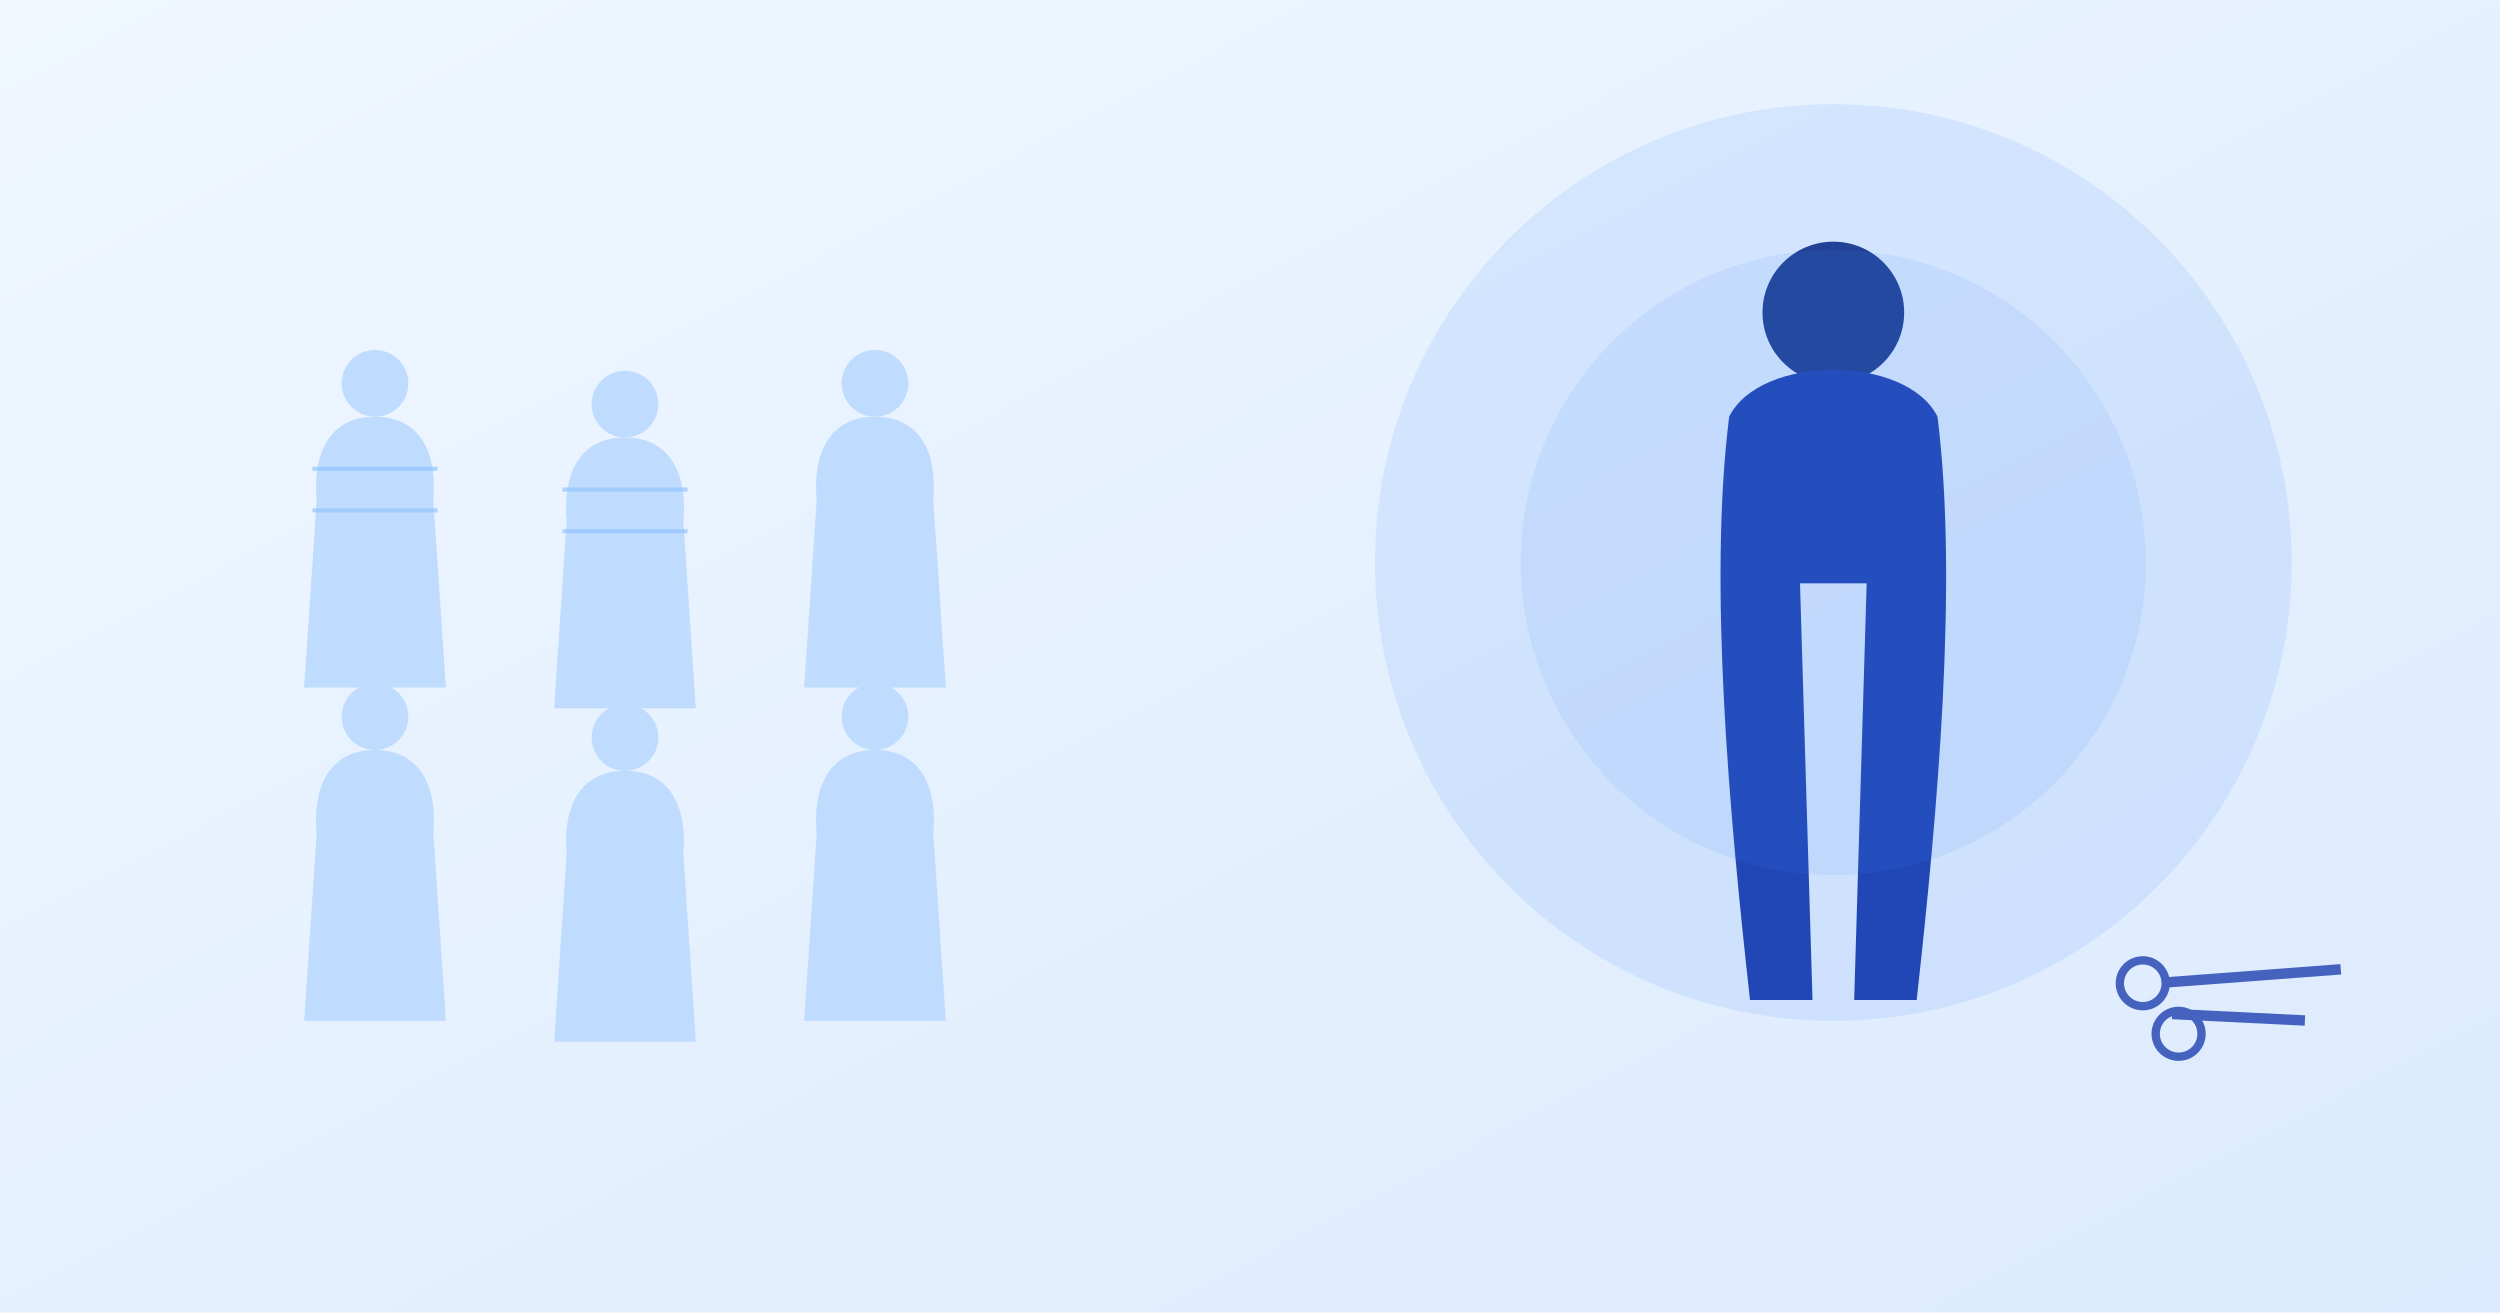
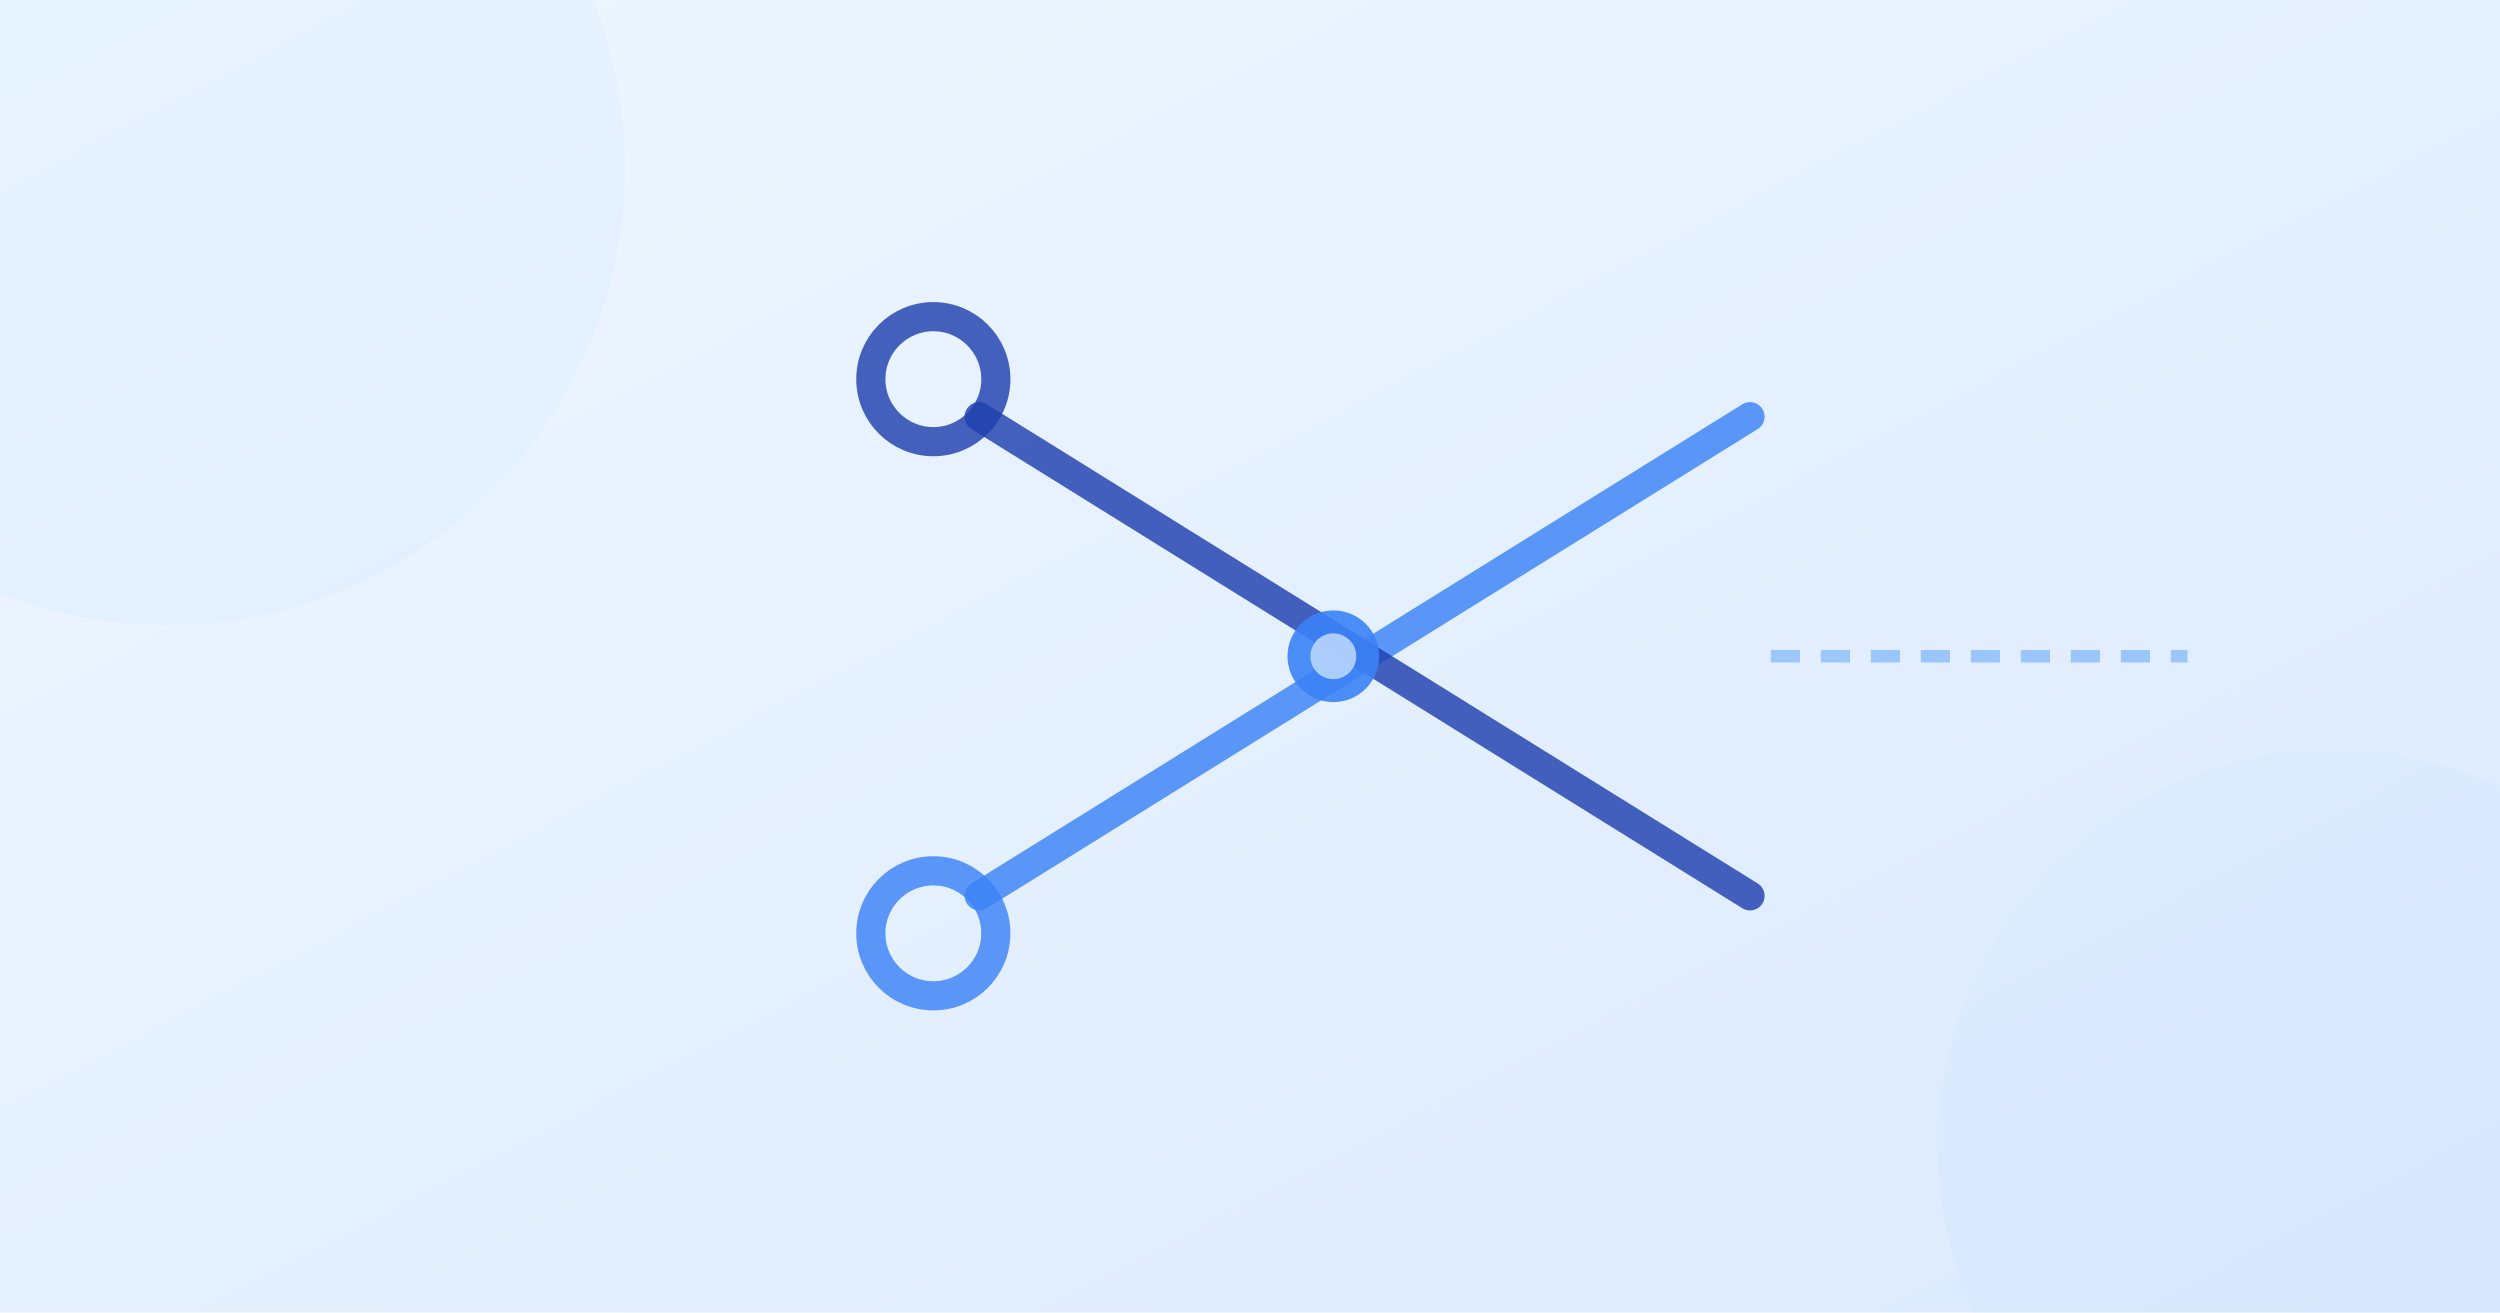
<svg xmlns="http://www.w3.org/2000/svg" width="1200" height="630" viewBox="0 0 1200 630">
  <defs>
-     <linearGradient id="bgGrad" x1="0" y1="0" x2="1" y2="1">
-       <stop offset="0%" stop-color="#f0f7ff" />
+     <linearGradient id="bg" x1="0" y1="0" x2="1" y2="1">
+       <stop offset="0%" stop-color="#eff6ff" />
      <stop offset="100%" stop-color="#dbeafe" />
    </linearGradient>
  </defs>
-   <rect width="1200" height="630" fill="url(#bgGrad)" />
-   <g fill="#bfdbfe">
-     <g transform="translate(180,200)">
-       <path d="M 0 0 C -22 0 -30 18 -28 40 L -34 130 L 34 130 L 28 40 C 30 18 22 0 0 0 Z" />
-       <circle cx="0" cy="-16" r="16" />
-     </g>
-     <g transform="translate(300,210)">
-       <path d="M 0 0 C -22 0 -30 18 -28 40 L -34 130 L 34 130 L 28 40 C 30 18 22 0 0 0 Z" />
-       <circle cx="0" cy="-16" r="16" />
-     </g>
-     <g transform="translate(180,360)">
-       <path d="M 0 0 C -22 0 -30 18 -28 40 L -34 130 L 34 130 L 28 40 C 30 18 22 0 0 0 Z" />
-       <circle cx="0" cy="-16" r="16" />
-     </g>
-     <g transform="translate(300,370)">
-       <path d="M 0 0 C -22 0 -30 18 -28 40 L -34 130 L 34 130 L 28 40 C 30 18 22 0 0 0 Z" />
-       <circle cx="0" cy="-16" r="16" />
-     </g>
-     <g transform="translate(420,200)">
-       <path d="M 0 0 C -22 0 -30 18 -28 40 L -34 130 L 34 130 L 28 40 C 30 18 22 0 0 0 Z" />
-       <circle cx="0" cy="-16" r="16" />
-     </g>
-     <g transform="translate(420,360)">
-       <path d="M 0 0 C -22 0 -30 18 -28 40 L -34 130 L 34 130 L 28 40 C 30 18 22 0 0 0 Z" />
-       <circle cx="0" cy="-16" r="16" />
-     </g>
-   </g>
-   <g stroke="#93c5fd" stroke-width="2" opacity="0.7">
-     <line x1="150" y1="225" x2="210" y2="225" />
-     <line x1="150" y1="245" x2="210" y2="245" />
-     <line x1="270" y1="235" x2="330" y2="235" />
-     <line x1="270" y1="255" x2="330" y2="255" />
-   </g>
-   <g transform="translate(880,300)">
-     <circle cx="0" cy="-150" r="34" fill="#1e3a8a" />
-     <path d="M -50 -100 C -60 -20 -50 90 -40 180 L -10 180 L -16 -20 L 16 -20 L 10 180 L 40 180 C 50 90 60 -20 50 -100 C 35 -130 -35 -130 -50 -100 Z" fill="#1e40af" />
-   </g>
-   <circle cx="880" cy="270" r="220" fill="#3b82f6" opacity="0.12" />
-   <circle cx="880" cy="270" r="150" fill="#3b82f6" opacity="0.10" />
-   <g transform="translate(1040,480) rotate(35)" fill="#1e40af" opacity="0.8">
-     <circle cx="-14" cy="0" r="11" fill="none" stroke="#1e40af" stroke-width="4" />
-     <circle cx="14" cy="10" r="11" fill="none" stroke="#1e40af" stroke-width="4" />
-     <line x1="-6" y1="-6" x2="60" y2="-60" stroke="#1e40af" stroke-width="5" />
-     <line x1="6" y1="4" x2="60" y2="-30" stroke="#1e40af" stroke-width="5" />
-   </g>
+   <rect width="1200" height="630" fill="url(#bg)" />
+   <circle cx="80" cy="80" r="220" fill="#bfdbfe" opacity="0.15" />
+   <circle cx="1120" cy="550" r="190" fill="#bfdbfe" opacity="0.12" />
+   <ellipse cx="448" cy="448" rx="30" ry="30" fill="none" stroke="#3b82f6" stroke-width="14" opacity="0.82" />
+   <line x1="470" y1="430" x2="840" y2="200" stroke="#3b82f6" stroke-width="14" stroke-linecap="round" opacity="0.82" />
+   <ellipse cx="448" cy="182" rx="30" ry="30" fill="none" stroke="#1e40af" stroke-width="14" opacity="0.82" />
+   <line x1="470" y1="200" x2="840" y2="430" stroke="#1e40af" stroke-width="14" stroke-linecap="round" opacity="0.82" />
+   <circle cx="640" cy="315" r="22" fill="#3b82f6" opacity="0.90" />
+   <circle cx="640" cy="315" r="11" fill="#bfdbfe" opacity="0.85" />
+   <line x1="850" y1="315" x2="1050" y2="315" stroke="#60a5fa" stroke-width="6" stroke-dasharray="14,10" opacity="0.55" />
</svg>
